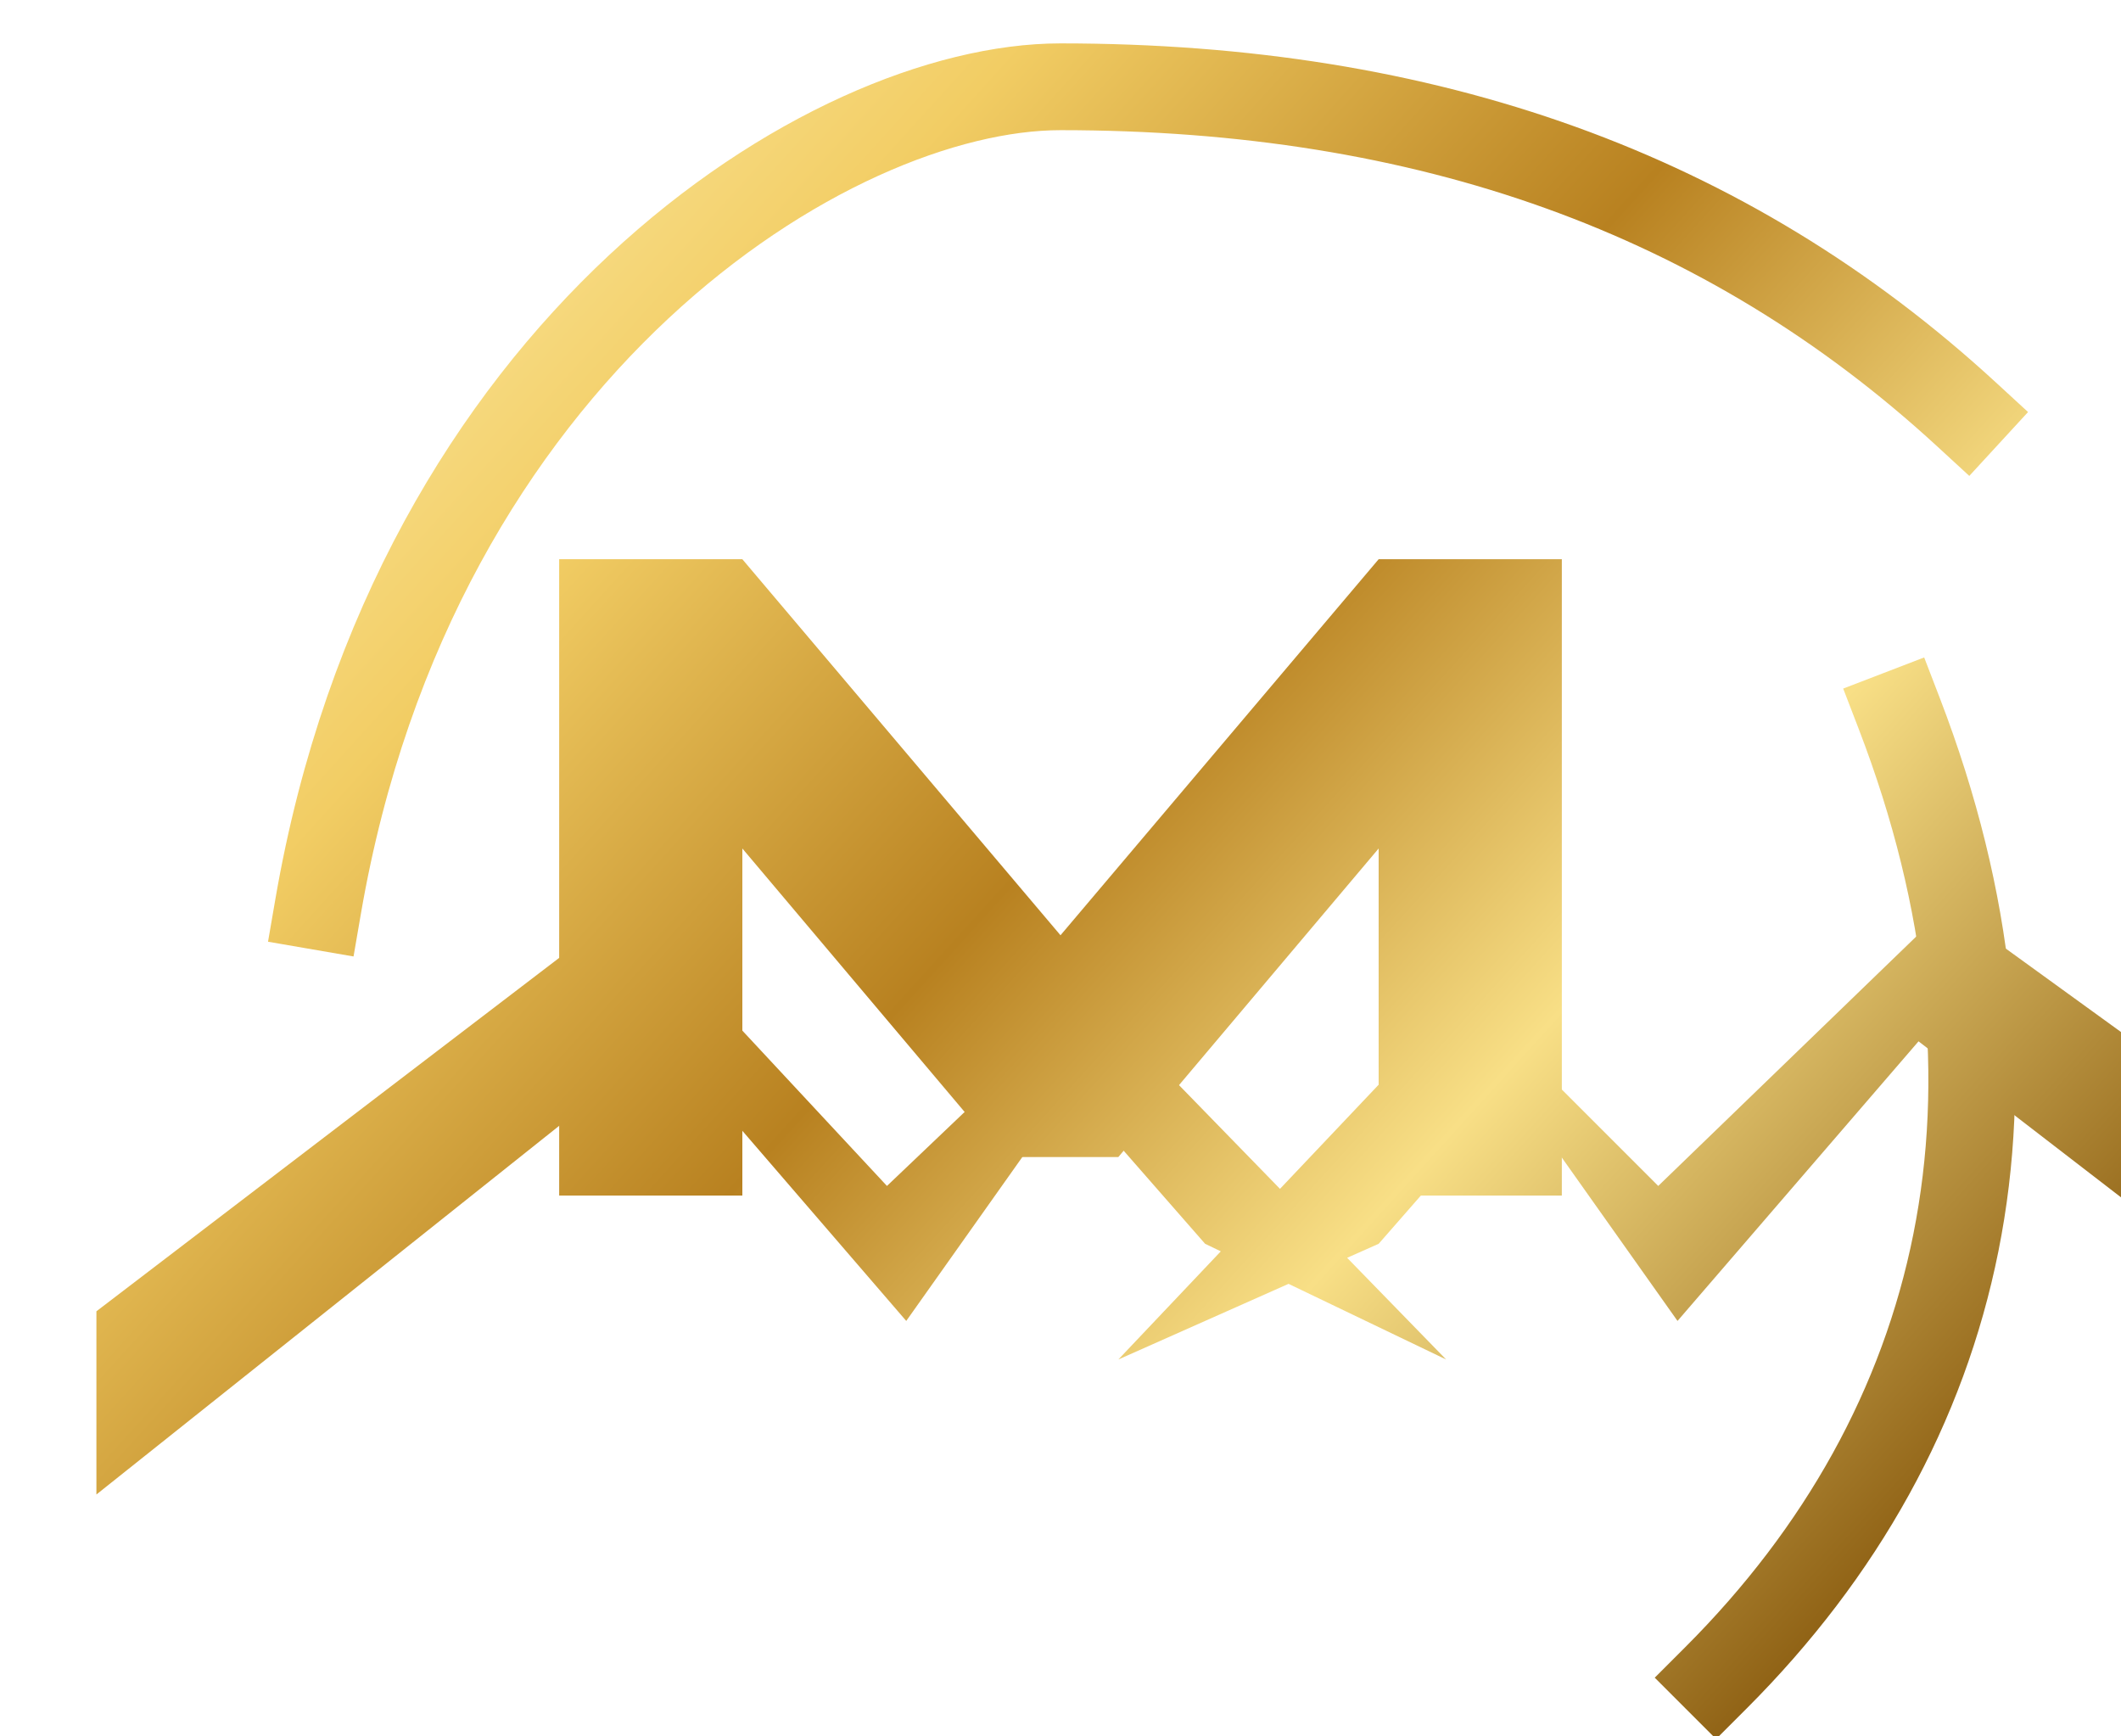
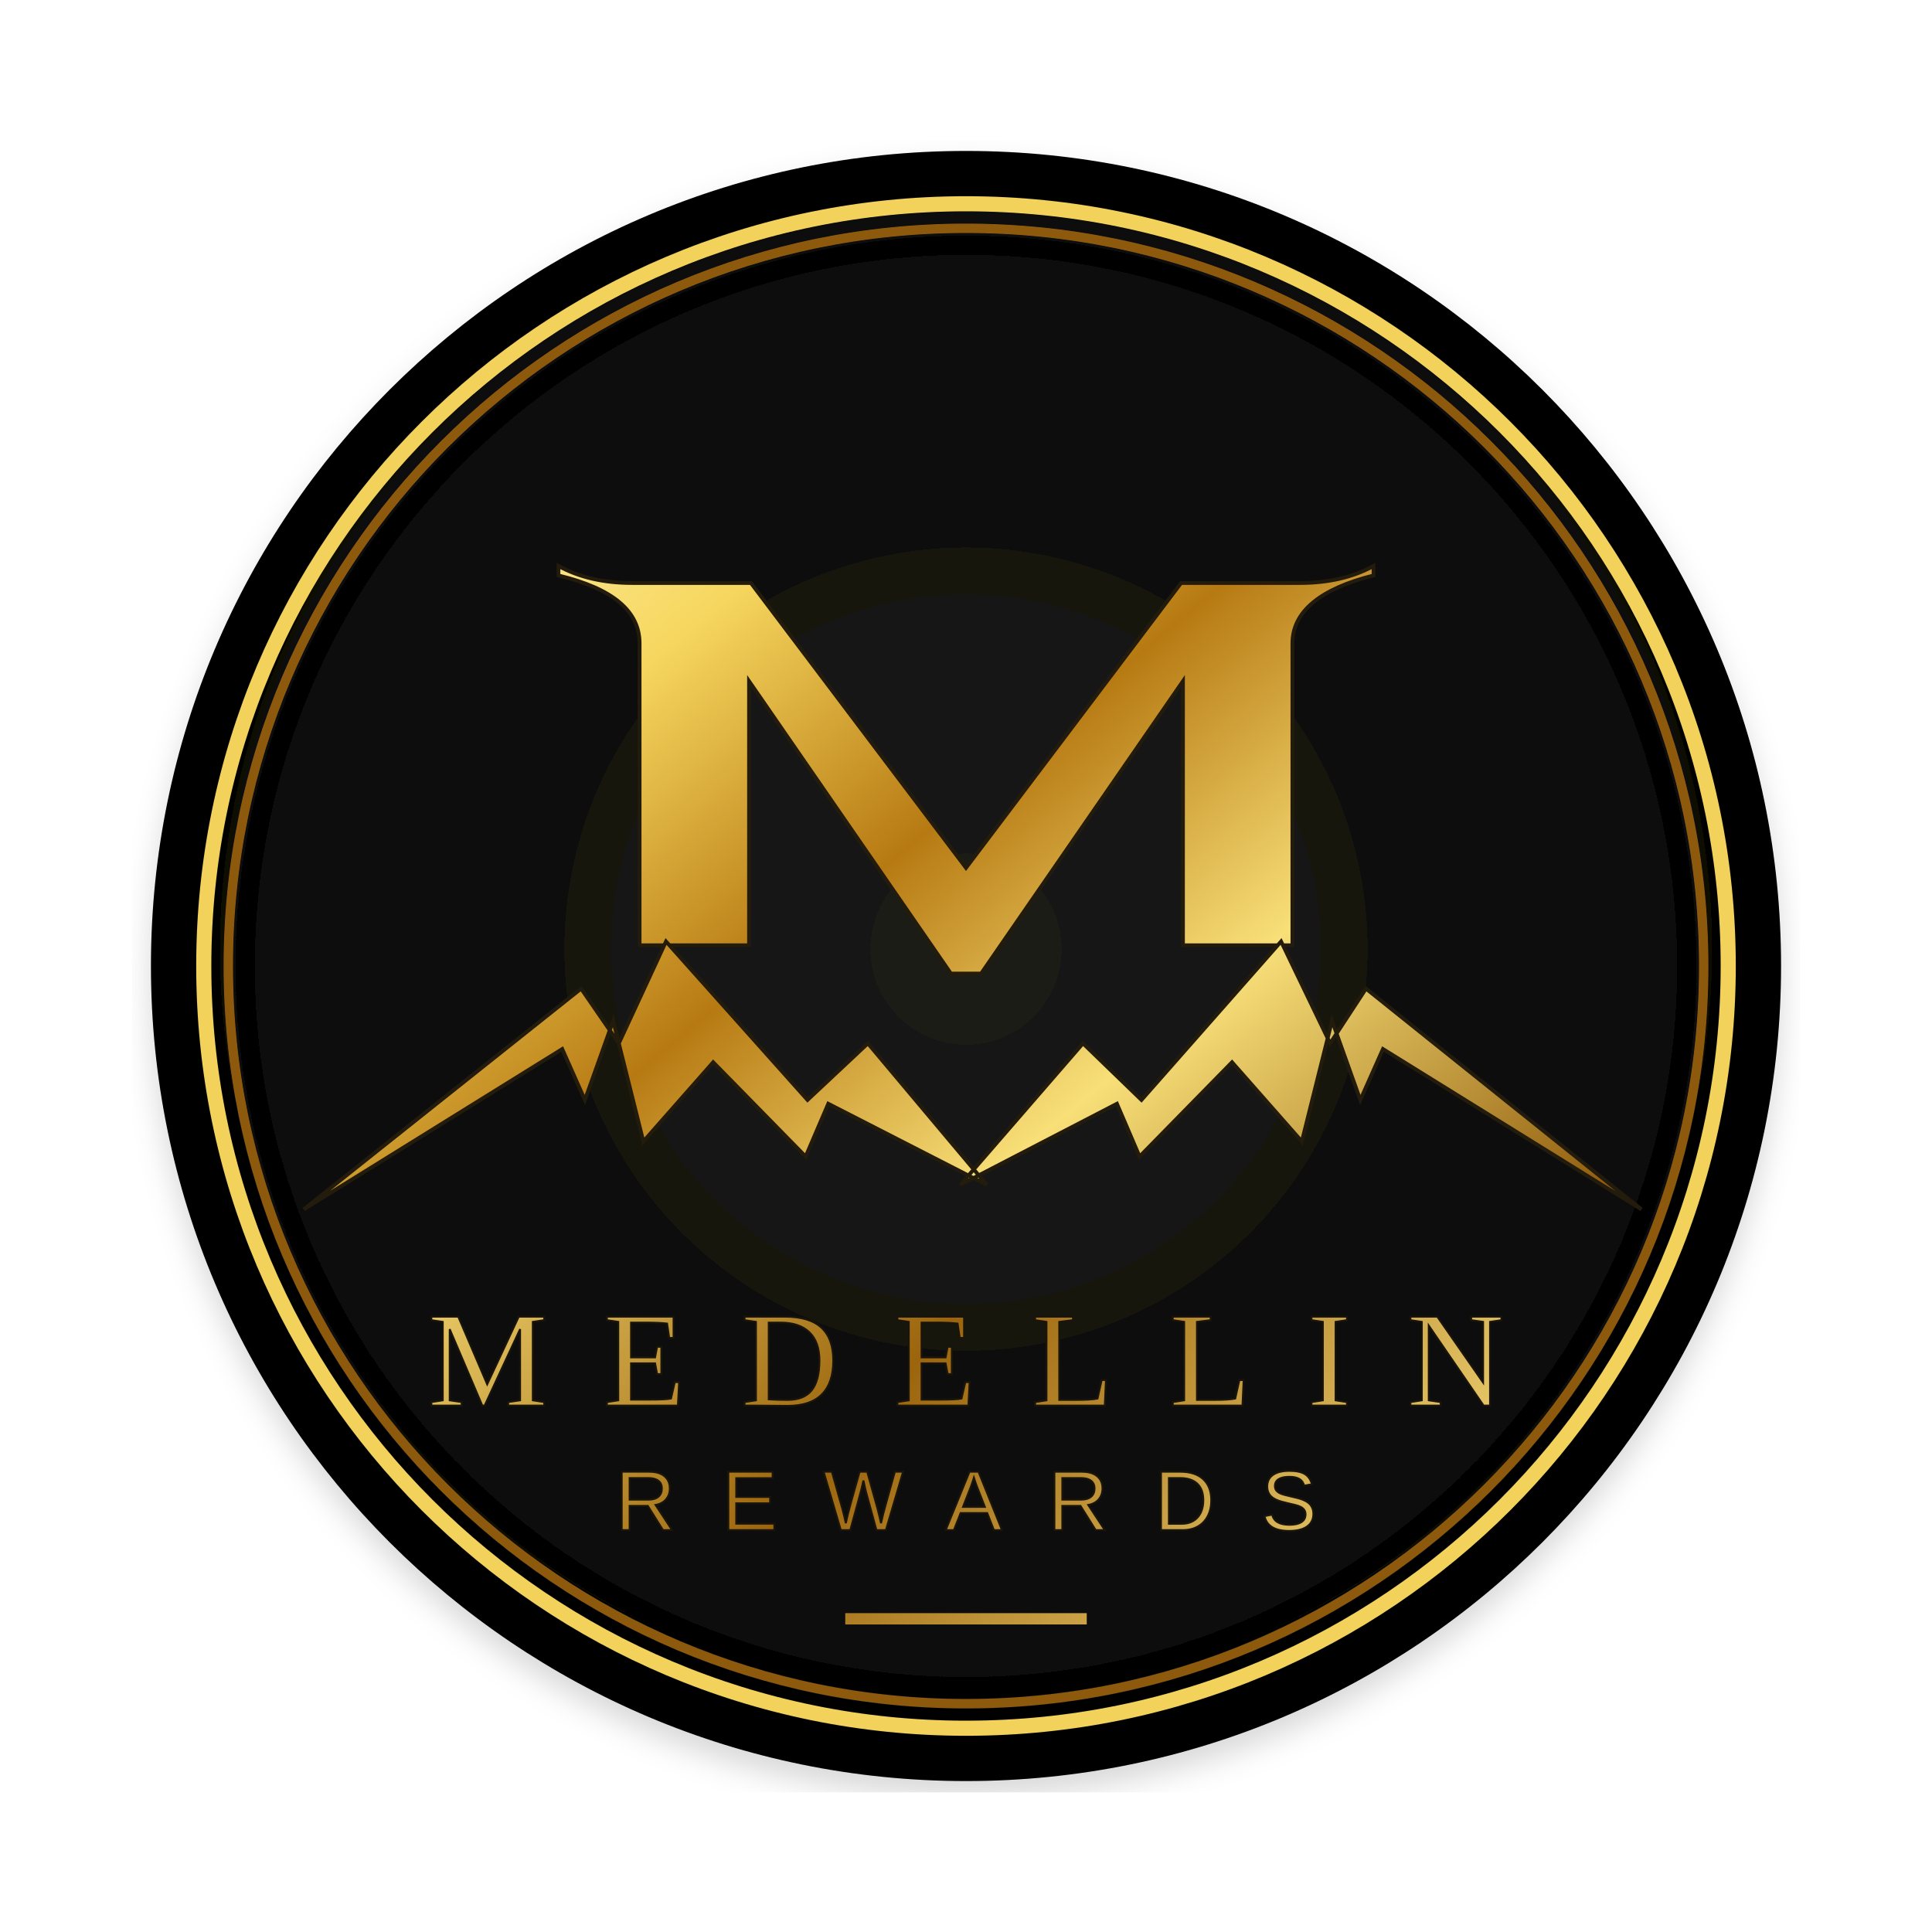
- <svg xmlns="http://www.w3.org/2000/svg" width="220" height="180" fill="none" viewBox="0 0 220 180" role="img" aria-labelledby="medellin-mark-title">
+ <svg xmlns="http://www.w3.org/2000/svg" width="1024" height="1024" fill="none" viewBox="0 0 1024 1024" role="img" aria-labelledby="medellin-mark-title">
  <defs>
-     <linearGradient id="gold" x1="24" x2="196" y1="8" y2="164" gradientUnits="userSpaceOnUse">
-       <stop stop-color="#fff3b8" />
-       <stop offset=".25" stop-color="#f2cd64" />
-       <stop offset=".5" stop-color="#b88120" />
-       <stop offset=".72" stop-color="#f8df86" />
-       <stop offset="1" stop-color="#8d5f12" />
+     <linearGradient id="gold" x1="288" x2="722" y1="222" y2="742" gradientUnits="userSpaceOnUse">
+       <stop stop-color="#fff2a8" />
+       <stop offset=".2" stop-color="#f6d65e" />
+       <stop offset=".44" stop-color="#b77a13" />
+       <stop offset=".68" stop-color="#f8df78" />
+       <stop offset="1" stop-color="#8e5a0b" />
    </linearGradient>
+     <linearGradient id="gold-edge" x1="188" x2="836" y1="214" y2="774" gradientUnits="userSpaceOnUse">
+       <stop stop-color="#6a4108" />
+       <stop offset=".35" stop-color="#f6dc75" />
+       <stop offset=".65" stop-color="#9c650d" />
+       <stop offset="1" stop-color="#f4d979" />
+     </linearGradient>
+     <radialGradient id="black-badge" cx="0" cy="0" r="1" gradientTransform="matrix(0 422 -422 0 512 503)" gradientUnits="userSpaceOnUse">
+       <stop stop-color="#1c1c1a" />
+       <stop offset=".58" stop-color="#10100f" />
+       <stop offset="1" stop-color="#050505" />
+     </radialGradient>
+     <filter id="soft-shadow" x="70" y="66" width="884" height="884" color-interpolation-filters="sRGB" filterUnits="userSpaceOnUse">
+       <feDropShadow dx="0" dy="8" flood-color="#000" flood-opacity=".16" stdDeviation="8" />
+     </filter>
  </defs>
-   <path stroke="url(#gold)" stroke-linecap="square" stroke-width="9" d="M33 94C43 36 86 9 110 9c38 0 69 11 94 34m-7 31c15 39 7 74-19 100" />
-   <path fill="url(#gold)" d="M58 124V58h19l33 39 33-39h19v66h-19V88l-27 32h-12L77 88v36H58Z" />
-   <path fill="url(#gold)" d="m10 136 55-42 27 29 21-20 37 38-25-12-14-16-17 24-25-29-59 47v-19Zm106 5 36-38 20 20 30-29 58 42v19l-61-47-25 29-17-24-14 16-27 12Z" />
+   <g filter="url(#soft-shadow)">
+     <circle cx="512" cy="512" r="425" fill="url(#black-badge)" />
+     <circle cx="512" cy="512" r="424" stroke="#030303" stroke-width="16" />
+     <circle cx="512" cy="512" r="404" stroke="#f3d25c" stroke-width="8" />
+     <circle cx="512" cy="512" r="391" stroke="#8d5a10" stroke-width="5" />
+     <circle cx="512" cy="512" r="382" stroke="#030303" stroke-width="10" />
+   </g>
+   <path fill="url(#gold)" stroke="#231b0c" stroke-width="2" d="M335 309h63l114 151 114-151h63c15 0 28-3 39-9v5c-28 7-43 19-43 36v160h-58V361L520 516h-16L397 361v140h-58V341c0-17-14-29-43-36v-5c11 6 24 9 39 9Z" />
+   <path fill="url(#gold)" stroke="#231b0c" stroke-width="2" d="m161 641 147-117 20 29 25-54 75 84 32-30 63 75-84-43-12 28-49-50-37 42-16-64-15 42-12-27-137 85Zm348-13 65-75 31 30 74-84 26 54 19-29 146 117-137-85-12 27-15-42-16 64-37-42-49 50-12-28-83 43Z" />
+   <text fill="url(#gold-edge)" stroke="#1a150a" stroke-width="1" font-family="Georgia, 'Times New Roman', serif" font-size="72" font-weight="500" letter-spacing="29" text-anchor="middle" x="512" y="745">MEDELLIN</text>
+   <text fill="url(#gold-edge)" stroke="#1a150a" stroke-width="1" font-family="Arial, Helvetica, sans-serif" font-size="45" font-weight="500" letter-spacing="24" text-anchor="middle" x="512" y="811">REWARDS</text>
+   <path stroke="url(#gold-edge)" stroke-linecap="square" stroke-width="6" d="M451 858h122" />
</svg>
